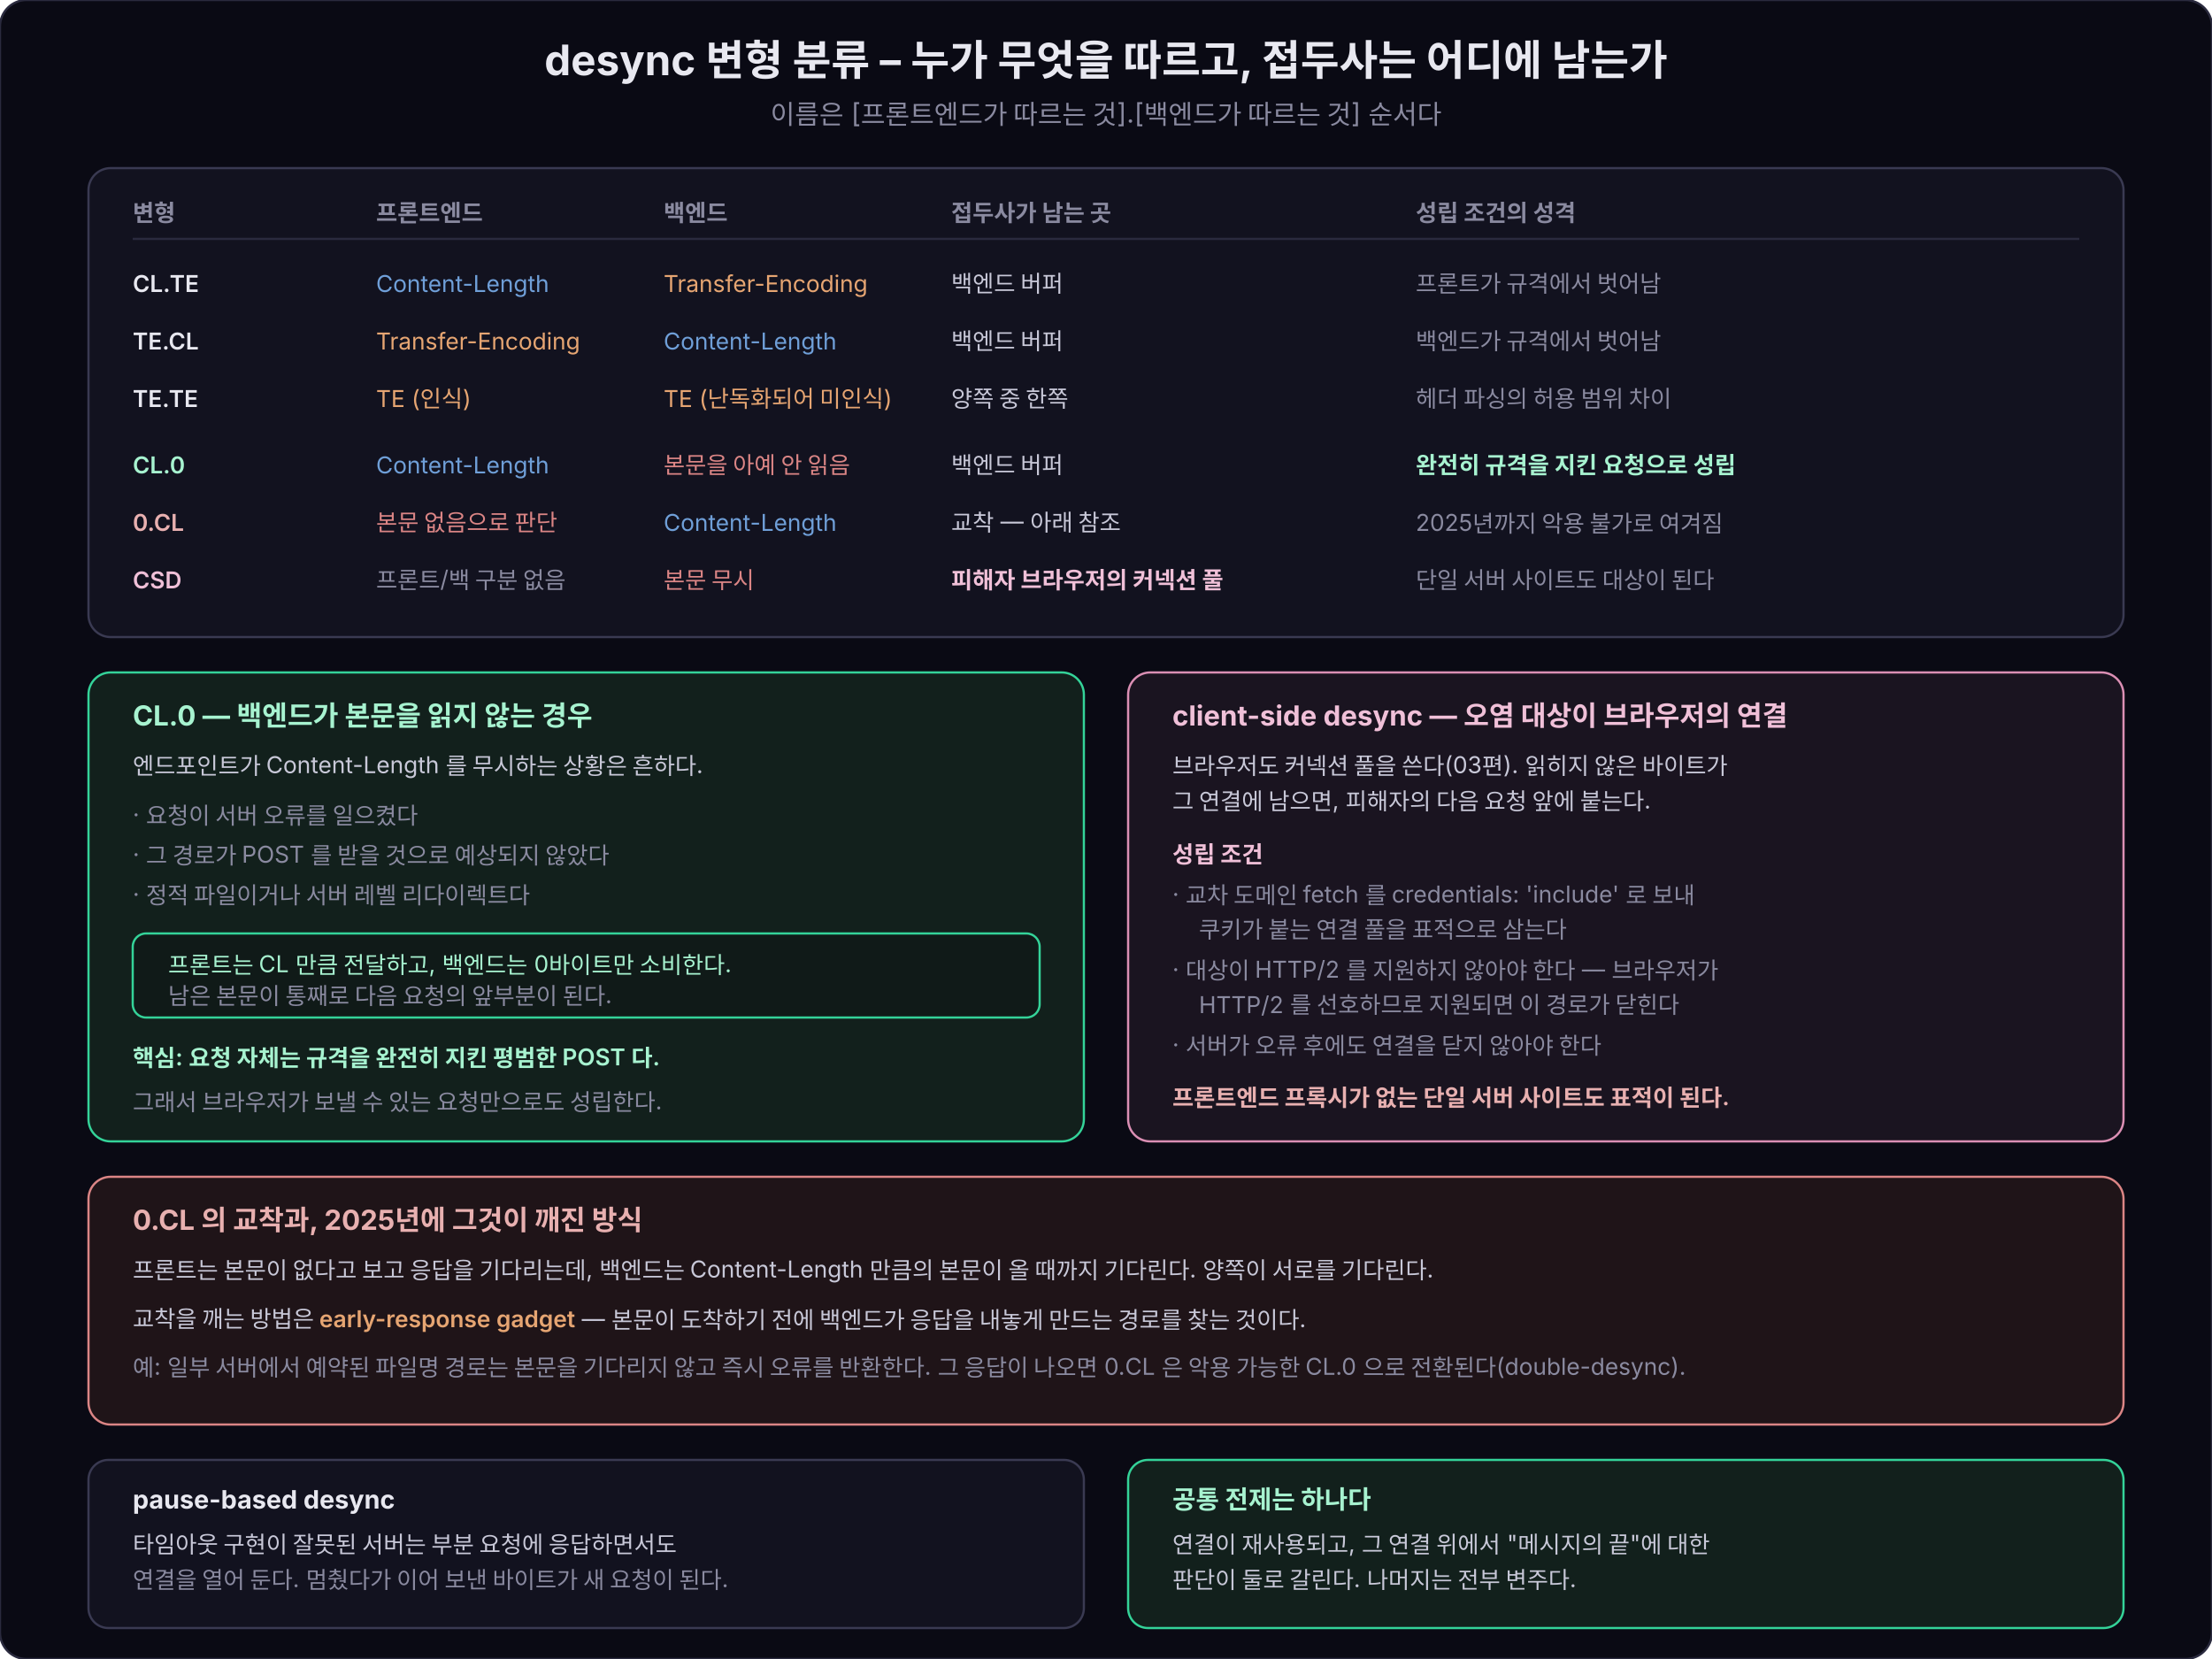
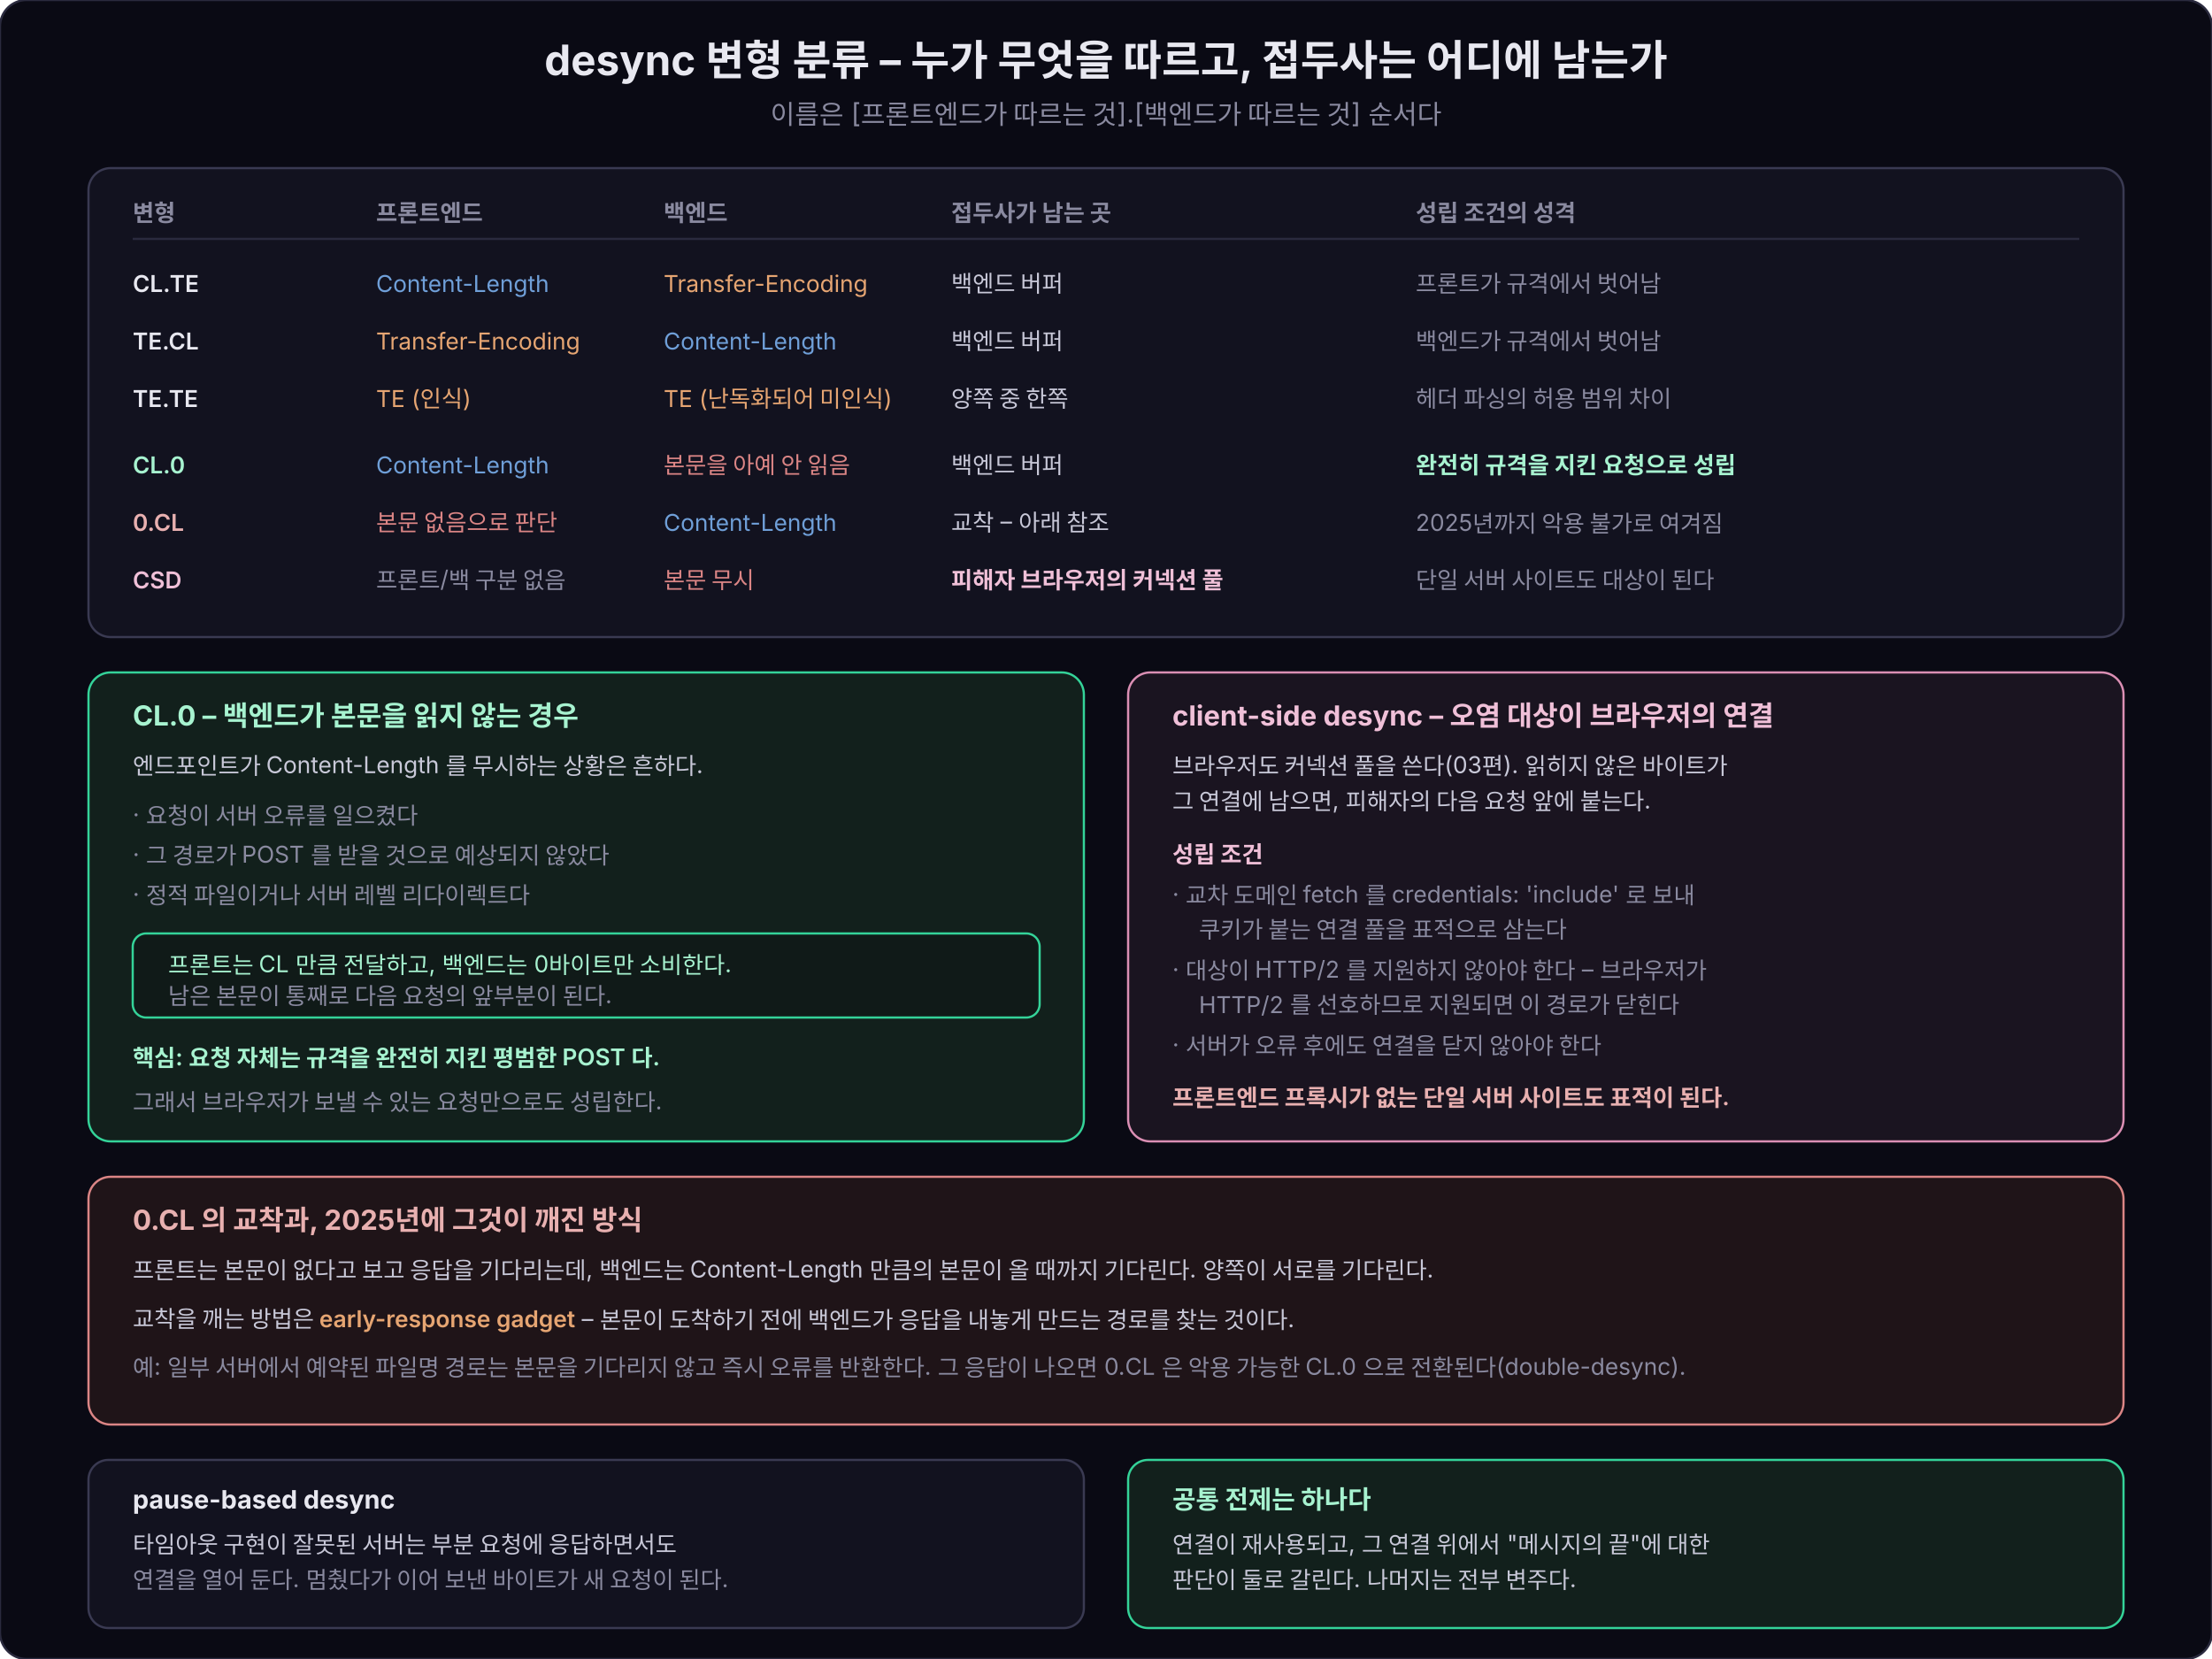
<svg xmlns="http://www.w3.org/2000/svg" viewBox="0 0 1000 750" font-family="Pretendard, -apple-system, 'Segoe UI', sans-serif">
  <defs>
    <marker id="o1" viewBox="0 0 10 10" refX="9" refY="5" markerWidth="6" markerHeight="6" orient="auto-start-reverse">
      <path d="M 0 0 L 10 5 L 0 10 z" fill="#5a5a78" />
    </marker>
  </defs>
  <style>.mono { font-family: 'SFMono-Regular', Menlo, Consolas, monospace; }</style>
  <rect x="0" y="0" width="1000" height="750" rx="12" fill="#0a0a14" stroke="#2a2a3e" />
  <text x="500" y="34" text-anchor="middle" fill="#e8e8f0" font-size="19" font-weight="700">desync 변형 분류 – 누가 무엇을 따르고, 접두사는 어디에 남는가</text>
  <text x="500" y="56" text-anchor="middle" fill="#8a8aa0" font-size="12">이름은 [프론트엔드가 따르는 것].[백엔드가 따르는 것] 순서다</text>
  <rect x="40" y="76" width="920" height="212" rx="10" fill="#12121f" stroke="#3a3a52" />
  <g font-size="10.5">
    <text x="60" y="100" fill="#8a8aa0" font-weight="600">변형</text>
    <text x="170" y="100" fill="#8a8aa0" font-weight="600">프론트엔드</text>
    <text x="300" y="100" fill="#8a8aa0" font-weight="600">백엔드</text>
    <text x="430" y="100" fill="#8a8aa0" font-weight="600">접두사가 남는 곳</text>
    <text x="640" y="100" fill="#8a8aa0" font-weight="600">성립 조건의 성격</text>
    <line x1="60" y1="108" x2="940" y2="108" stroke="#2a2a3e" />
    <text x="60" y="132" fill="#e8e8f0" font-weight="600">CL.TE</text>
    <text x="170" y="132" fill="#6f9fd8">Content-Length</text>
    <text x="300" y="132" fill="#e6a572">Transfer-Encoding</text>
    <text x="430" y="132" fill="#c8c8d8">백엔드 버퍼</text>
    <text x="640" y="132" fill="#8a8aa0">프론트가 규격에서 벗어남</text>
    <text x="60" y="158" fill="#e8e8f0" font-weight="600">TE.CL</text>
    <text x="170" y="158" fill="#e6a572">Transfer-Encoding</text>
    <text x="300" y="158" fill="#6f9fd8">Content-Length</text>
    <text x="430" y="158" fill="#c8c8d8">백엔드 버퍼</text>
    <text x="640" y="158" fill="#8a8aa0">백엔드가 규격에서 벗어남</text>
    <text x="60" y="184" fill="#e8e8f0" font-weight="600">TE.TE</text>
    <text x="170" y="184" fill="#e6a572">TE (인식)</text>
    <text x="300" y="184" fill="#e6a572">TE (난독화되어 미인식)</text>
    <text x="430" y="184" fill="#c8c8d8">양쪽 중 한쪽</text>
    <text x="640" y="184" fill="#8a8aa0">헤더 파싱의 허용 범위 차이</text>
    <text x="60" y="214" fill="#a7f3d0" font-weight="600">CL.0</text>
    <text x="170" y="214" fill="#6f9fd8">Content-Length</text>
    <text x="300" y="214" fill="#db8585">본문을 아예 안 읽음</text>
    <text x="430" y="214" fill="#c8c8d8">백엔드 버퍼</text>
    <text x="640" y="214" fill="#a7f3d0" font-weight="600">완전히 규격을 지킨 요청으로 성립</text>
    <text x="60" y="240" fill="#e8b0b0" font-weight="600">0.CL</text>
    <text x="170" y="240" fill="#db8585">본문 없음으로 판단</text>
    <text x="300" y="240" fill="#6f9fd8">Content-Length</text>
-     <text x="430" y="240" fill="#c8c8d8">교착 — 아래 참조</text>
+     <text x="430" y="240" fill="#c8c8d8">교착 – 아래 참조</text>
    <text x="640" y="240" fill="#8a8aa0">2025년까지 악용 불가로 여겨짐</text>
    <text x="60" y="266" fill="#f0c0d8" font-weight="600">CSD</text>
    <text x="170" y="266" fill="#8a8aa0">프론트/백 구분 없음</text>
    <text x="300" y="266" fill="#db8585">본문 무시</text>
    <text x="430" y="266" fill="#f0c0d8" font-weight="600">피해자 브라우저의 커넥션 풀</text>
    <text x="640" y="266" fill="#8a8aa0">단일 서버 사이트도 대상이 된다</text>
  </g>
  <rect x="40" y="304" width="450" height="212" rx="10" fill="#12201c" stroke="#34d399" />
-   <text x="60" y="328" fill="#a7f3d0" font-size="12.5" font-weight="700">CL.0 — 백엔드가 본문을 읽지 않는 경우</text>
+   <text x="60" y="328" fill="#a7f3d0" font-size="12.5" font-weight="700">CL.0 – 백엔드가 본문을 읽지 않는 경우</text>
  <text x="60" y="350" fill="#c8c8d8" font-size="10.5">엔드포인트가 Content-Length 를 무시하는 상황은 흔하다.</text>
  <text x="60" y="372" fill="#8a8aa0" font-size="10.5">· 요청이 서버 오류를 일으켰다</text>
  <text x="60" y="390" fill="#8a8aa0" font-size="10.5">· 그 경로가 POST 를 받을 것으로 예상되지 않았다</text>
  <text x="60" y="408" fill="#8a8aa0" font-size="10.5">· 정적 파일이거나 서버 레벨 리다이렉트다</text>
  <rect x="60" y="422" width="410" height="38" rx="6" fill="#101a18" stroke="#34d399" />
  <text x="76" y="440" fill="#a7f3d0" font-size="10.5">프론트는 CL 만큼 전달하고, 백엔드는 0바이트만 소비한다.</text>
  <text x="76" y="454" fill="#8a8aa0" font-size="10.5">남은 본문이 통째로 다음 요청의 앞부분이 된다.</text>
  <text x="60" y="482" fill="#a7f3d0" font-size="10.5" font-weight="600">핵심: 요청 자체는 규격을 완전히 지킨 평범한 POST 다.</text>
  <text x="60" y="502" fill="#8a8aa0" font-size="10.5">그래서 브라우저가 보낼 수 있는 요청만으로도 성립한다.</text>
  <rect x="510" y="304" width="450" height="212" rx="10" fill="#1a1420" stroke="#db8fb4" />
-   <text x="530" y="328" fill="#f0c0d8" font-size="12.5" font-weight="700">client-side desync — 오염 대상이 브라우저의 연결</text>
+   <text x="530" y="328" fill="#f0c0d8" font-size="12.5" font-weight="700">client-side desync – 오염 대상이 브라우저의 연결</text>
  <text x="530" y="350" fill="#c8c8d8" font-size="10.5">브라우저도 커넥션 풀을 쓴다(03편). 읽히지 않은 바이트가</text>
  <text x="530" y="366" fill="#c8c8d8" font-size="10.5">그 연결에 남으면, 피해자의 다음 요청 앞에 붙는다.</text>
  <text x="530" y="390" fill="#f0c0d8" font-size="10.5" font-weight="600">성립 조건</text>
  <text x="530" y="408" fill="#8a8aa0" font-size="10.5">· 교차 도메인 fetch 를 credentials: 'include' 로 보내</text>
  <text x="542" y="424" fill="#8a8aa0" font-size="10.5">  쿠키가 붙는 연결 풀을 표적으로 삼는다</text>
-   <text x="530" y="442" fill="#8a8aa0" font-size="10.5">· 대상이 HTTP/2 를 지원하지 않아야 한다 — 브라우저가</text>
+   <text x="530" y="442" fill="#8a8aa0" font-size="10.5">· 대상이 HTTP/2 를 지원하지 않아야 한다 – 브라우저가</text>
  <text x="542" y="458" fill="#8a8aa0" font-size="10.5">  HTTP/2 를 선호하므로 지원되면 이 경로가 닫힌다</text>
  <text x="530" y="476" fill="#8a8aa0" font-size="10.5">· 서버가 오류 후에도 연결을 닫지 않아야 한다</text>
  <text x="530" y="500" fill="#e8b0b0" font-size="10.5" font-weight="600">프론트엔드 프록시가 없는 단일 서버 사이트도 표적이 된다.</text>
  <rect x="40" y="532" width="920" height="112" rx="10" fill="#1f1418" stroke="#db8585" />
  <text x="60" y="556" fill="#e8b0b0" font-size="12.5" font-weight="700">0.CL 의 교착과, 2025년에 그것이 깨진 방식</text>
  <text x="60" y="578" fill="#c8c8d8" font-size="10.5">프론트는 본문이 없다고 보고 응답을 기다리는데, 백엔드는 Content-Length 만큼의 본문이 올 때까지 기다린다. 양쪽이 서로를 기다린다.</text>
-   <text x="60" y="600" fill="#c8c8d8" font-size="10.5">교착을 깨는 방법은 <tspan fill="#e6a572" font-weight="600">early-response gadget</tspan> — 본문이 도착하기 전에 백엔드가 응답을 내놓게 만드는 경로를 찾는 것이다.</text>
+   <text x="60" y="600" fill="#c8c8d8" font-size="10.5">교착을 깨는 방법은 <tspan fill="#e6a572" font-weight="600">early-response gadget</tspan> – 본문이 도착하기 전에 백엔드가 응답을 내놓게 만드는 경로를 찾는 것이다.</text>
  <text x="60" y="622" fill="#8a8aa0" font-size="10.5">예: 일부 서버에서 예약된 파일명 경로는 본문을 기다리지 않고 즉시 오류를 반환한다. 그 응답이 나오면 0.CL 은 악용 가능한 CL.0 으로 전환된다(double-desync).</text>
  <rect x="40" y="660" width="450" height="76" rx="9" fill="#12121f" stroke="#3a3a52" />
  <text x="60" y="682" fill="#e8e8f0" font-size="11.5" font-weight="700">pause-based desync</text>
  <text x="60" y="702" fill="#c8c8d8" font-size="10.5">타임아웃 구현이 잘못된 서버는 부분 요청에 응답하면서도</text>
  <text x="60" y="718" fill="#8a8aa0" font-size="10.5">연결을 열어 둔다. 멈췄다가 이어 보낸 바이트가 새 요청이 된다.</text>
  <rect x="510" y="660" width="450" height="76" rx="9" fill="#12201c" stroke="#34d399" />
  <text x="530" y="682" fill="#a7f3d0" font-size="11.5" font-weight="700">공통 전제는 하나다</text>
  <text x="530" y="702" fill="#c8c8d8" font-size="10.5">연결이 재사용되고, 그 연결 위에서 "메시지의 끝"에 대한</text>
  <text x="530" y="718" fill="#c8c8d8" font-size="10.5">판단이 둘로 갈린다. 나머지는 전부 변주다.</text>
</svg>
